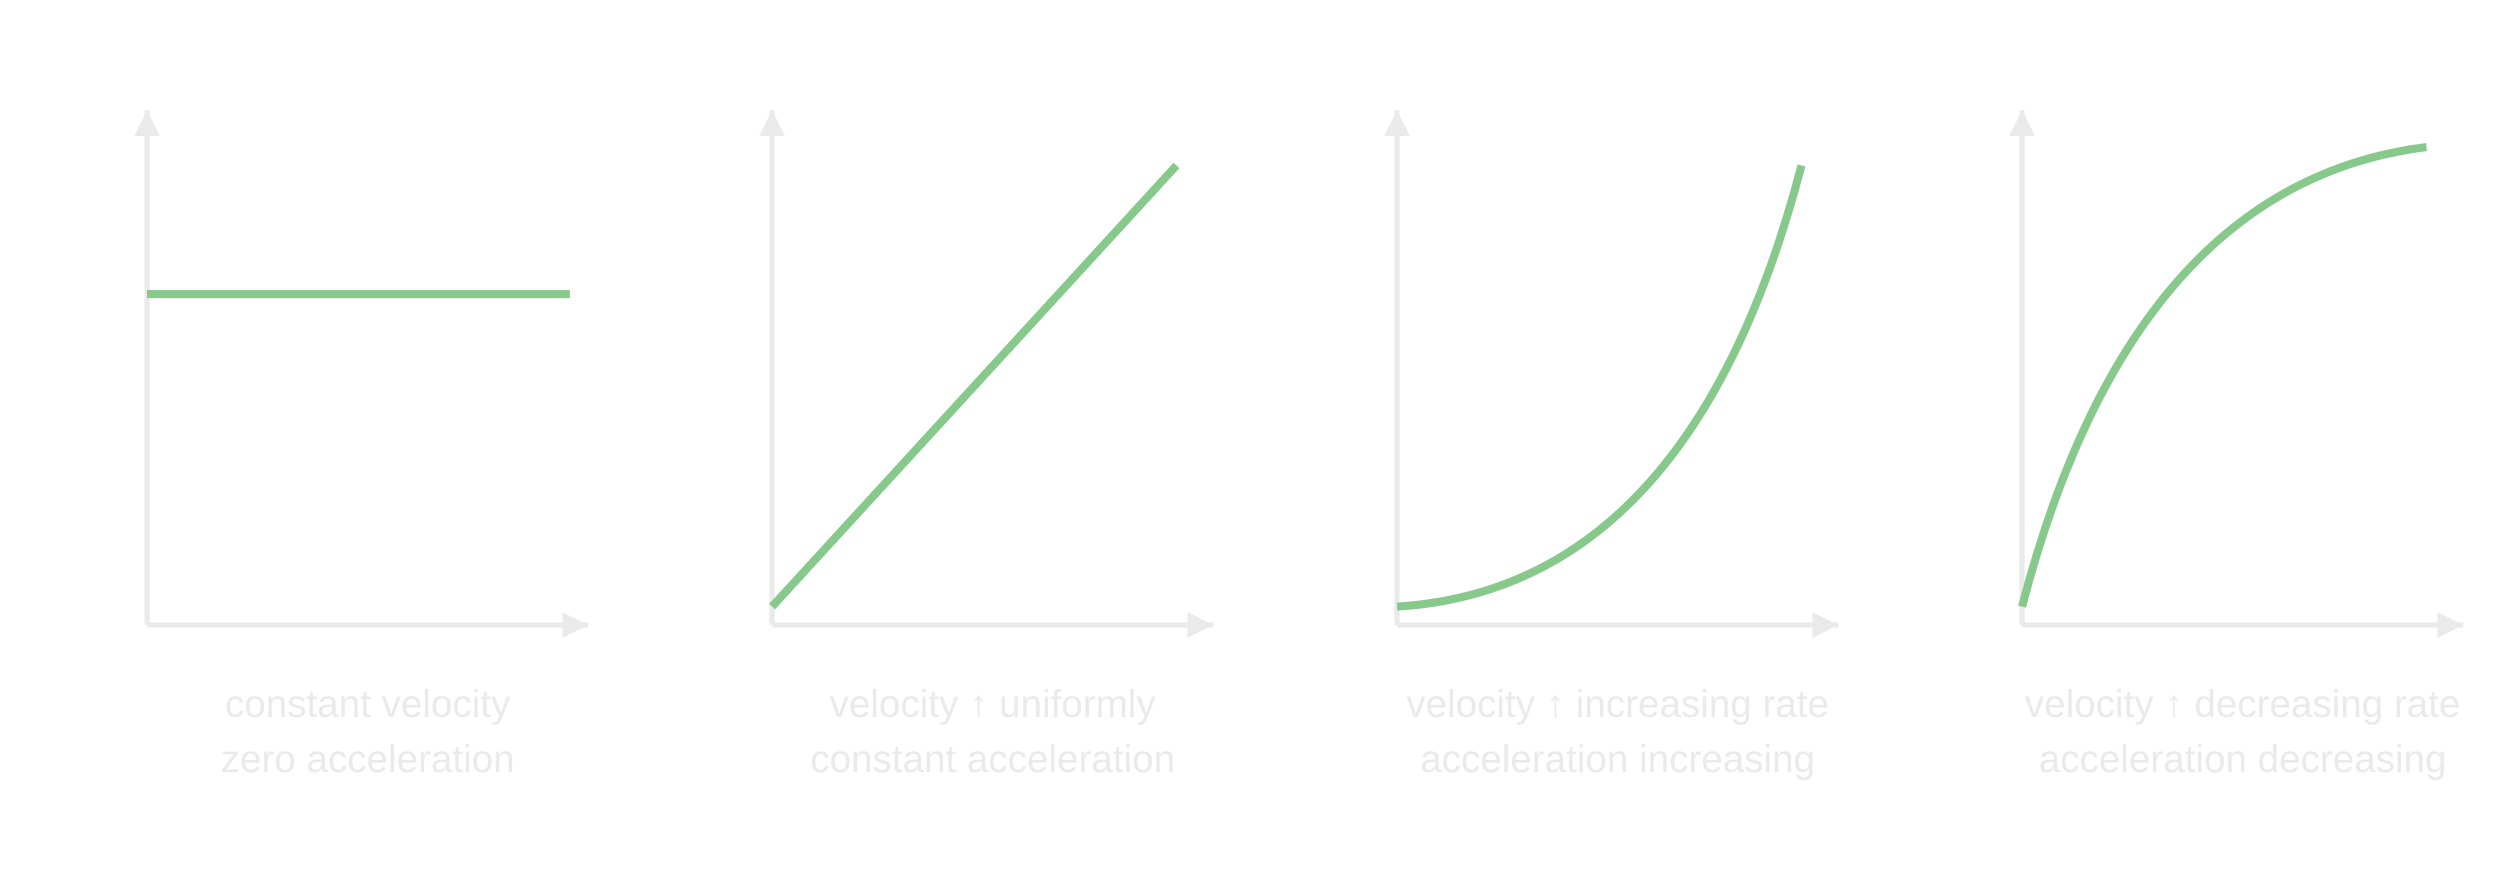
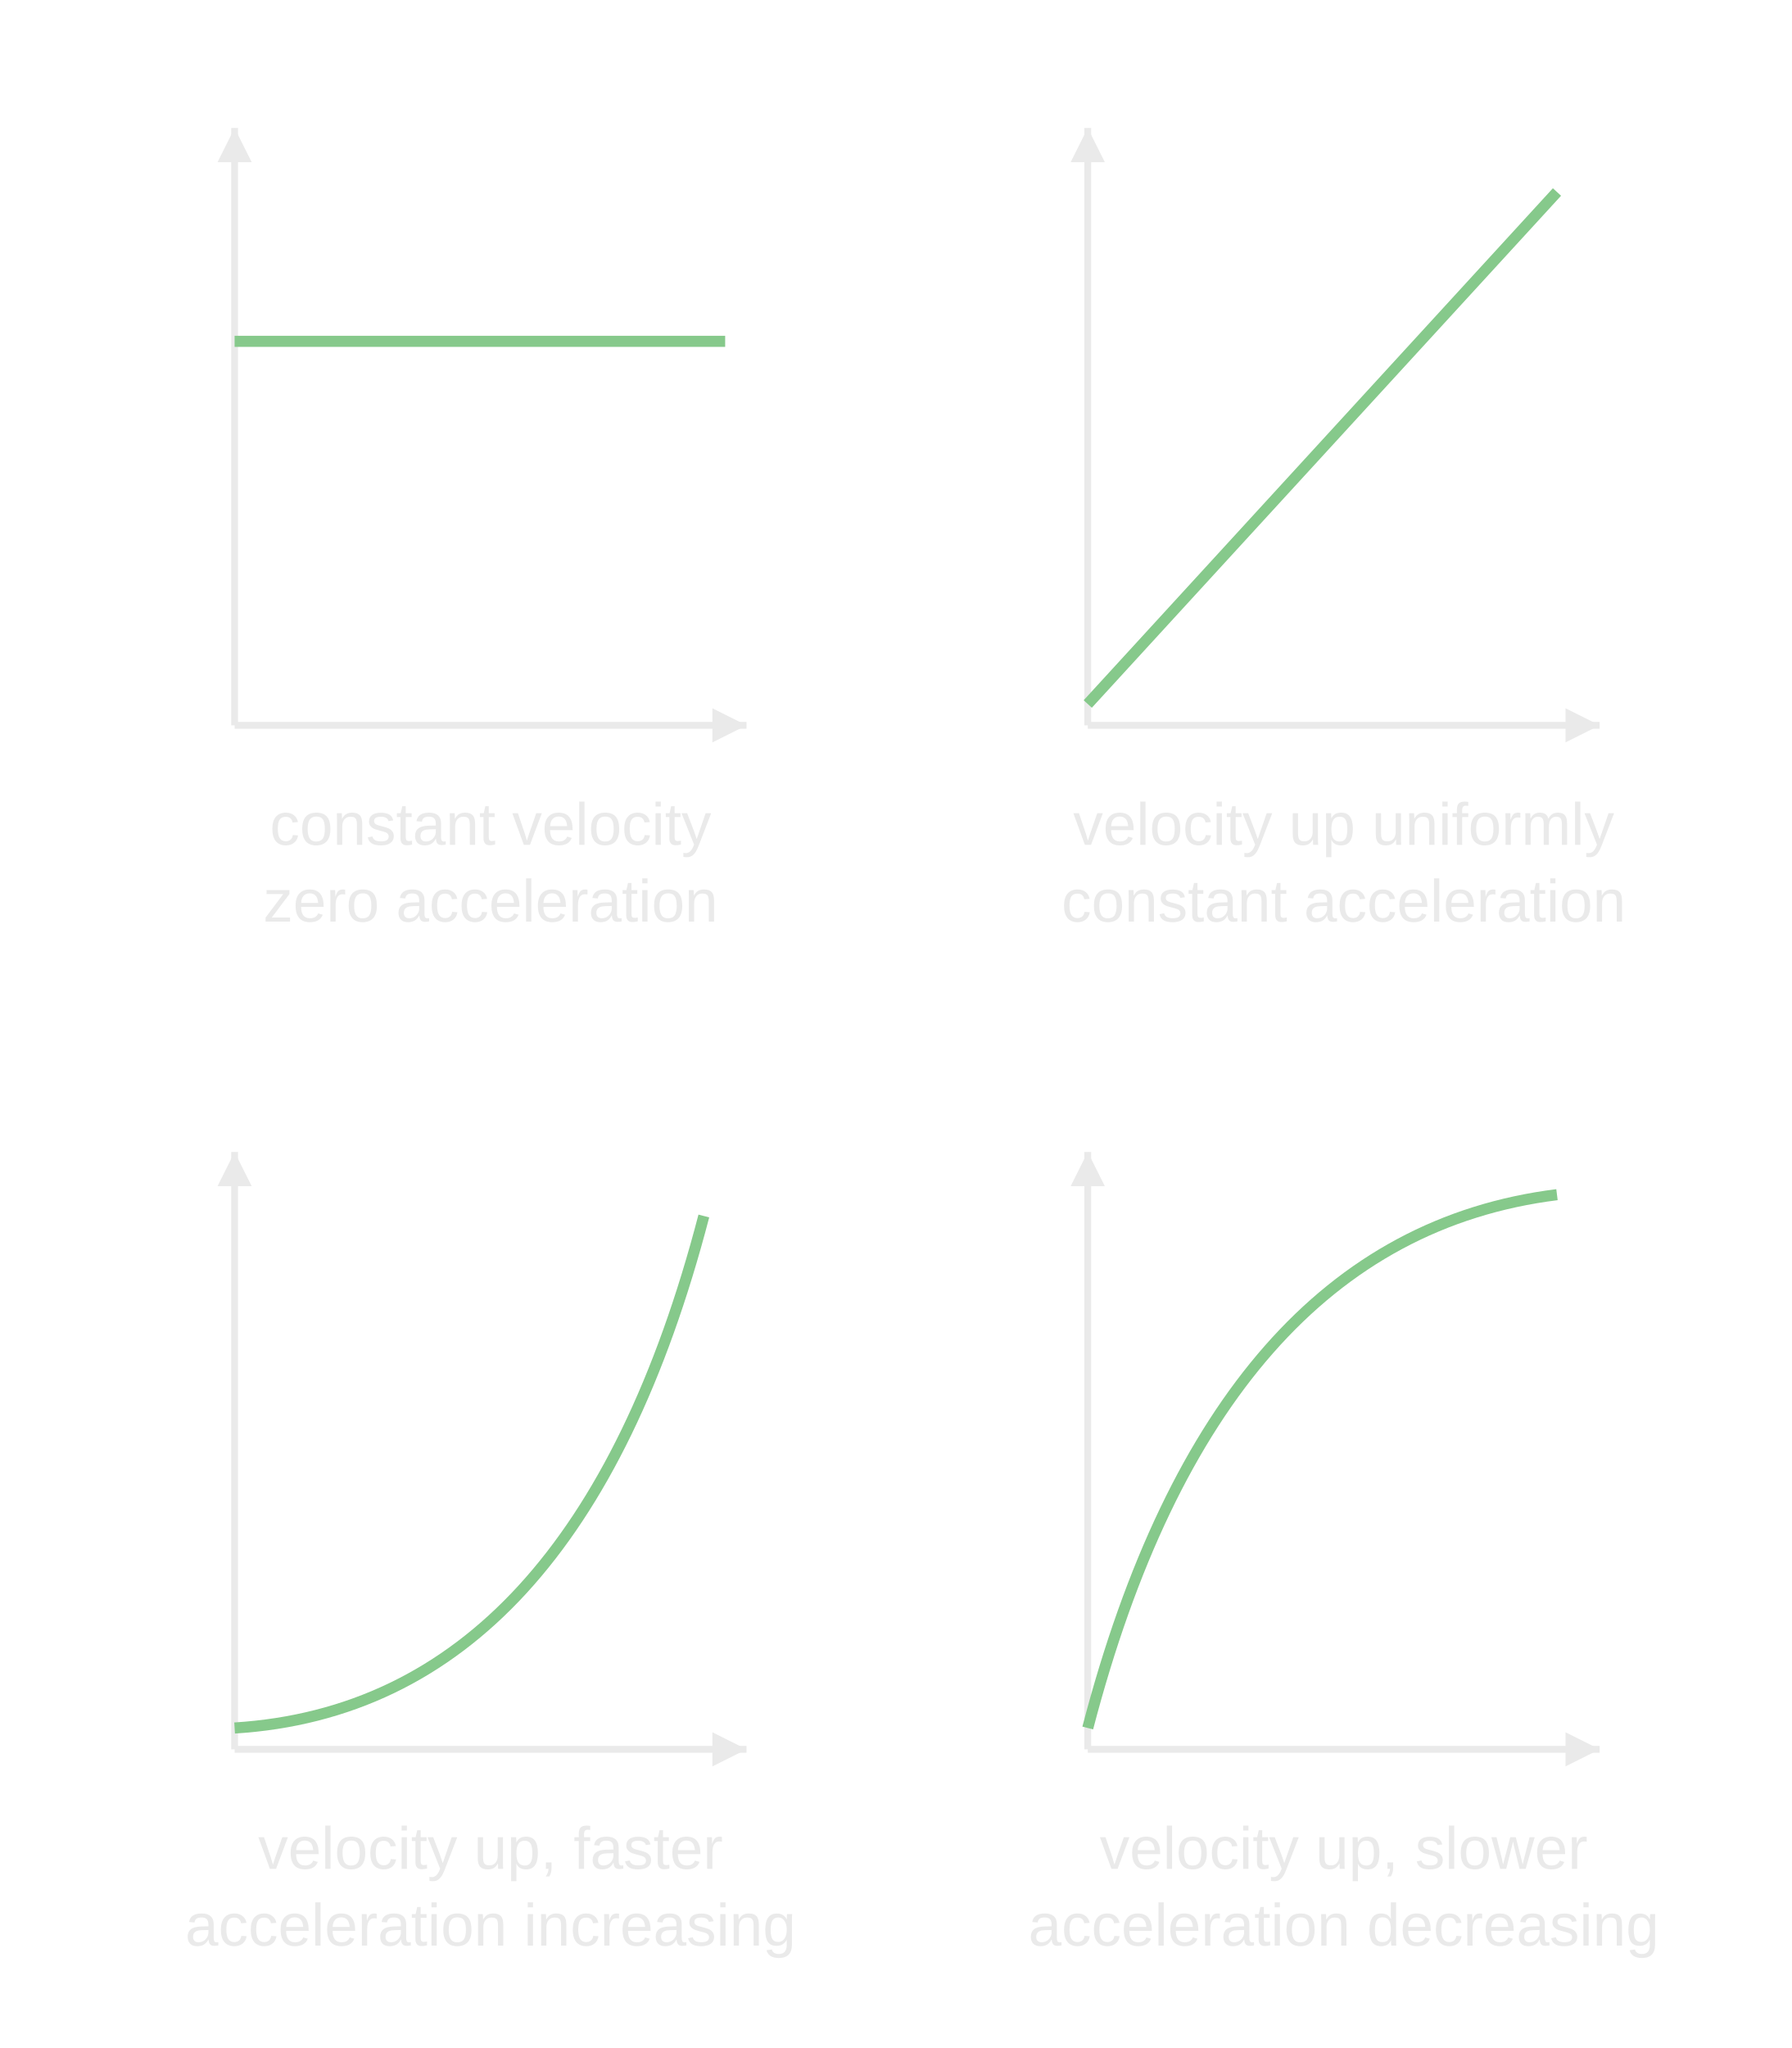
- <svg xmlns="http://www.w3.org/2000/svg" viewBox="0 0 680 240" font-family="Segoe UI, Arial, sans-serif">
+ <svg xmlns="http://www.w3.org/2000/svg" viewBox="0 0 420 480" font-family="Segoe UI, Arial, sans-serif">
  <style>
-     text { fill:#EAEAEA; font-size:11px; }
-     .axis { stroke:#EAEAEA; stroke-width:1.4; }
-     .line { fill:none; stroke:#86C98B; stroke-width:2.2; }
-     .cap { font-size:10.5px; text-anchor:middle; }
+     text { fill:#EAEAEA; font-size:14px; }
+     .axis { stroke:#EAEAEA; stroke-width:1.6; }
+     .line { fill:none; stroke:#86C98B; stroke-width:2.6; }
+     .cap { font-size:14px; text-anchor:middle; }
  </style>
  <defs>
    <marker id="at" markerWidth="7" markerHeight="7" refX="5" refY="2.5" orient="auto">
      <path d="M0,0 L5,2.5 L0,5 Z" fill="#EAEAEA" />
    </marker>
  </defs>
-   <g transform="translate(10,10)">
+   <g transform="translate(25,10)">
    <line class="axis" x1="30" y1="160" x2="30" y2="20" marker-end="url(#at)" />
    <line class="axis" x1="30" y1="160" x2="150" y2="160" marker-end="url(#at)" />
    <line class="line" x1="30" y1="70" x2="145" y2="70" />
-     <text x="90" y="185" class="cap">constant velocity</text>
-     <text x="90" y="200" class="cap">zero acceleration</text>
+     <text x="90" y="188" class="cap">constant velocity</text>
+     <text x="90" y="206" class="cap">zero acceleration</text>
  </g>
-   <g transform="translate(180,10)">
+   <g transform="translate(225,10)">
    <line class="axis" x1="30" y1="160" x2="30" y2="20" marker-end="url(#at)" />
    <line class="axis" x1="30" y1="160" x2="150" y2="160" marker-end="url(#at)" />
    <line class="line" x1="30" y1="155" x2="140" y2="35" />
-     <text x="90" y="185" class="cap">velocity ↑ uniformly</text>
-     <text x="90" y="200" class="cap">constant acceleration</text>
+     <text x="90" y="188" class="cap">velocity up uniformly</text>
+     <text x="90" y="206" class="cap">constant acceleration</text>
  </g>
-   <g transform="translate(350,10)">
+   <g transform="translate(25,250)">
    <line class="axis" x1="30" y1="160" x2="30" y2="20" marker-end="url(#at)" />
    <line class="axis" x1="30" y1="160" x2="150" y2="160" marker-end="url(#at)" />
    <path class="line" d="M30,155 Q110,150 140,35" />
-     <text x="90" y="185" class="cap">velocity ↑ increasing rate</text>
-     <text x="90" y="200" class="cap">acceleration increasing</text>
+     <text x="90" y="188" class="cap">velocity up, faster</text>
+     <text x="90" y="206" class="cap">acceleration increasing</text>
  </g>
-   <g transform="translate(520,10)">
+   <g transform="translate(225,250)">
    <line class="axis" x1="30" y1="160" x2="30" y2="20" marker-end="url(#at)" />
    <line class="axis" x1="30" y1="160" x2="150" y2="160" marker-end="url(#at)" />
    <path class="line" d="M30,155 Q60,40 140,30" />
-     <text x="90" y="185" class="cap">velocity ↑ decreasing rate</text>
-     <text x="90" y="200" class="cap">acceleration decreasing</text>
+     <text x="90" y="188" class="cap">velocity up, slower</text>
+     <text x="90" y="206" class="cap">acceleration decreasing</text>
  </g>
</svg>
